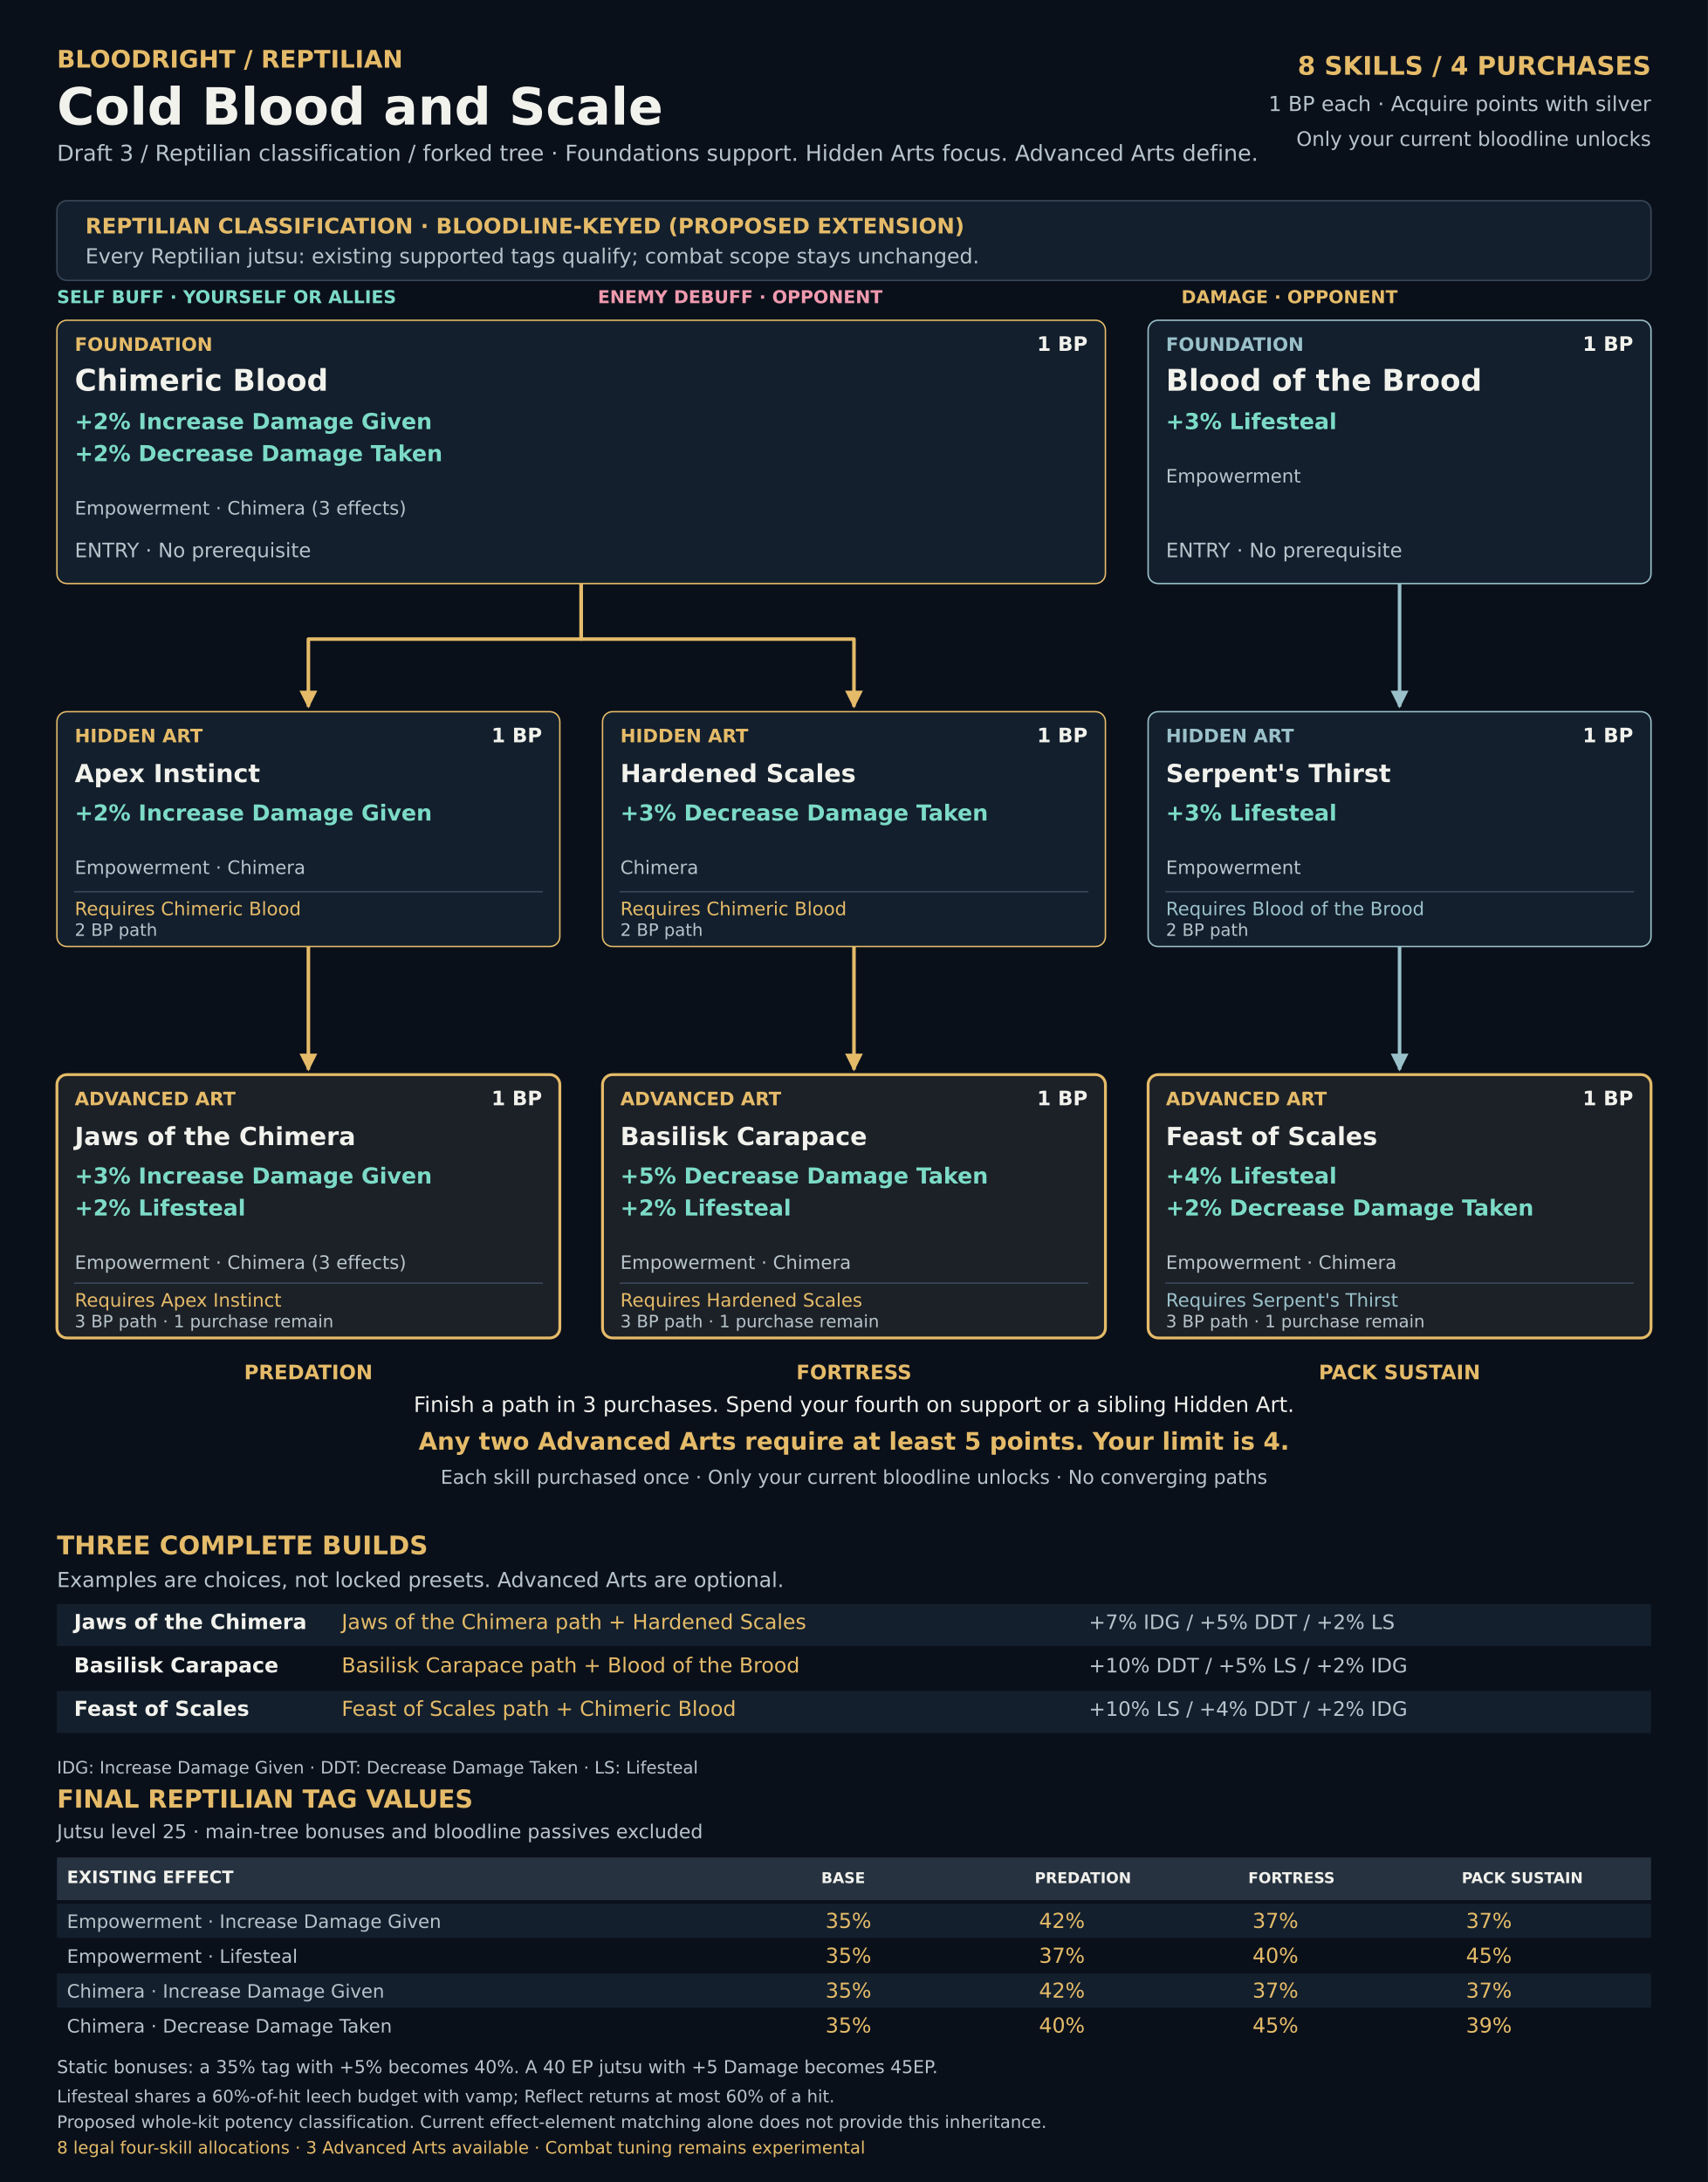
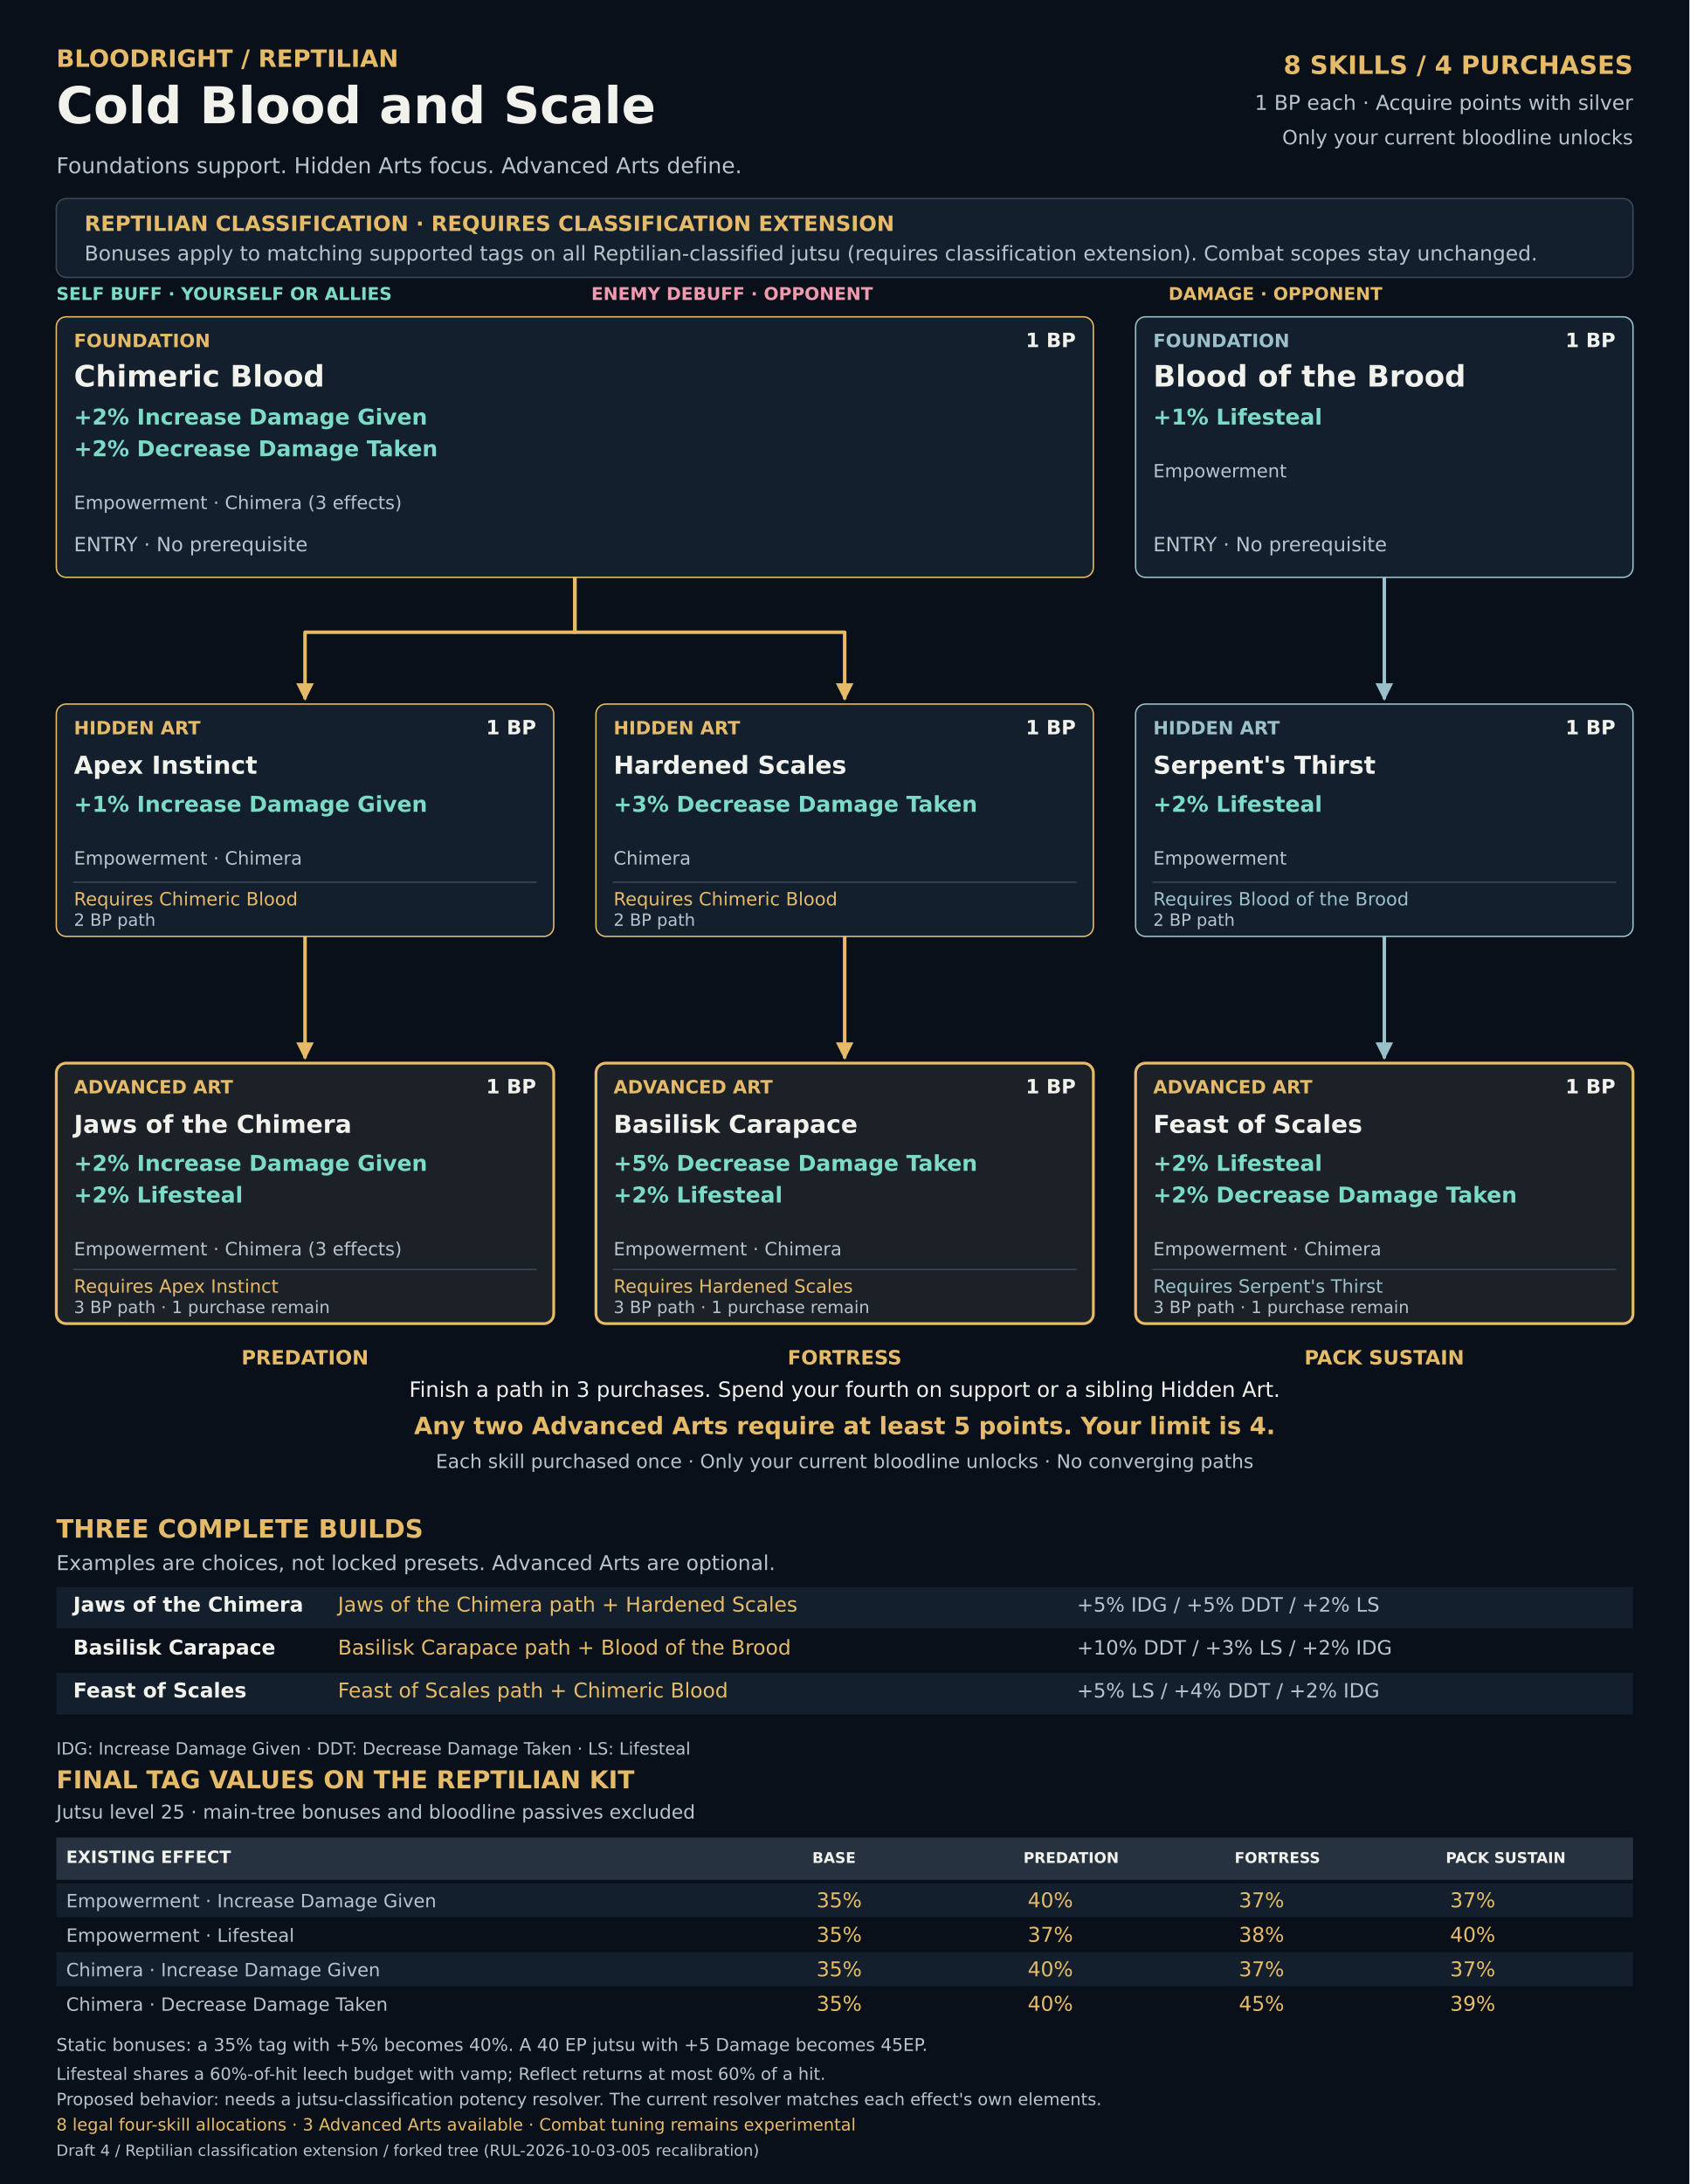
- <svg xmlns="http://www.w3.org/2000/svg" width="2400" height="3066" viewBox="0 0 2400 3066" role="img" aria-labelledby="title desc">
+ <svg xmlns="http://www.w3.org/2000/svg" width="2400" height="3102" viewBox="0 0 2400 3102" role="img" aria-labelledby="title desc">
  <defs>
    <marker id="arrow-0" viewBox="0 0 10 10" refX="9" refY="5" markerWidth="5" markerHeight="5" orient="auto">
      <path d="M0 0L10 5L0 10Z" fill="#e5bb69" />
    </marker>
    <marker id="arrow-1" viewBox="0 0 10 10" refX="9" refY="5" markerWidth="5" markerHeight="5" orient="auto">
      <path d="M0 0L10 5L0 10Z" fill="#9ac1ca" />
    </marker>
    <marker id="arrow-2" viewBox="0 0 10 10" refX="9" refY="5" markerWidth="5" markerHeight="5" orient="auto">
      <path d="M0 0L10 5L0 10Z" fill="#b8d98d" />
    </marker>
    <marker id="arrow-3" viewBox="0 0 10 10" refX="9" refY="5" markerWidth="5" markerHeight="5" orient="auto">
      <path d="M0 0L10 5L0 10Z" fill="#d9a6e0" />
    </marker>
  </defs>
  <g font-family="DejaVu Sans, sans-serif">
-     <rect x="0" y="0" width="2400" height="3066" rx="0" fill="#0a101a" />
+     <rect x="0" y="0" width="2400" height="3102" rx="0" fill="#0a101a" />
    <text x="80" y="95" font-size="34" font-weight="700" fill="#e5bb69" text-anchor="start">BLOODRIGHT / REPTILIAN</text>
    <text x="80" y="175" font-size="72" font-weight="700" fill="#f2f2ed" text-anchor="start">Cold Blood and Scale</text>
-     <text x="80" y="226" font-size="31" font-weight="400" fill="#b8c4cc" text-anchor="start">Draft 3 / Reptilian classification / forked tree · Foundations support. Hidden Arts focus. Advanced Arts define.</text>
+     <text x="80" y="246" font-size="31" font-weight="400" fill="#b8c4cc" text-anchor="start">Foundations support. Hidden Arts focus. Advanced Arts define.</text>
    <text x="2320" y="105" font-size="36" font-weight="700" fill="#e5bb69" text-anchor="end">8 SKILLS  /  4 PURCHASES</text>
    <text x="2320" y="156" font-size="29" font-weight="400" fill="#b8c4cc" text-anchor="end">1 BP each · Acquire points with silver</text>
    <text x="2320" y="205" font-size="28" font-weight="400" fill="#b8c4cc" text-anchor="end">Only your current bloodline unlocks</text>
    <rect x="80" y="282" width="2240" height="112" rx="14" fill="#131f2c" stroke="#394858" stroke-width="2" />
-     <text x="120" y="328" font-size="30" font-weight="700" fill="#e5bb69" text-anchor="start">REPTILIAN CLASSIFICATION · BLOODLINE-KEYED (PROPOSED EXTENSION)</text>
-     <text x="120" y="370" font-size="29" font-weight="400" fill="#b8c4cc" text-anchor="start">Every Reptilian jutsu: existing supported tags qualify; combat scope stays unchanged.</text>
+     <text x="120" y="328" font-size="30" font-weight="700" fill="#e5bb69" text-anchor="start">REPTILIAN CLASSIFICATION · REQUIRES CLASSIFICATION EXTENSION</text>
+     <text x="120" y="370" font-size="29" font-weight="400" fill="#b8c4cc" text-anchor="start">Bonuses apply to matching supported tags on all Reptilian-classified jutsu (requires classification extension). Combat scopes stay unchanged.</text>
    <text x="80" y="426" font-size="25" font-weight="700" fill="#7cdbc7" text-anchor="start">SELF BUFF · YOURSELF OR ALLIES</text>
    <text x="840" y="426" font-size="25" font-weight="700" fill="#f09aaf" text-anchor="start">ENEMY DEBUFF · OPPONENT</text>
    <text x="1660" y="426" font-size="25" font-weight="700" fill="#e5bb69" text-anchor="start">DAMAGE · OPPONENT</text>
    <path id="edge-02-03" data-from="02" data-to="03" d="M433.333 1330 V1503" fill="none" stroke="#e5bb69" stroke-width="5" stroke-linejoin="round" marker-end="url(#arrow-0)" />
    <path id="edge-04-05" data-from="04" data-to="05" d="M1200 1330 V1503" fill="none" stroke="#e5bb69" stroke-width="5" stroke-linejoin="round" marker-end="url(#arrow-0)" />
    <path id="edge-01-02" data-from="01" data-to="02" d="M816.667 820 V898 H433.333 V993" fill="none" stroke="#e5bb69" stroke-width="5" stroke-linejoin="round" marker-end="url(#arrow-0)" />
    <path id="edge-01-04" data-from="01" data-to="04" d="M816.667 820 V898 H1200 V993" fill="none" stroke="#e5bb69" stroke-width="5" stroke-linejoin="round" marker-end="url(#arrow-0)" />
    <path id="edge-07-08" data-from="07" data-to="08" d="M1966.67 1330 V1503" fill="none" stroke="#9ac1ca" stroke-width="5" stroke-linejoin="round" marker-end="url(#arrow-1)" />
    <path id="edge-06-07" data-from="06" data-to="07" d="M1966.67 820 V993" fill="none" stroke="#9ac1ca" stroke-width="5" stroke-linejoin="round" marker-end="url(#arrow-1)" />
    <g id="node-01" data-cost="1" data-prerequisites="" data-potency-classification="Reptilian">
      <rect x="80" y="450" width="1473.33" height="370" rx="14" fill="#131f2c" stroke="#e5bb69" stroke-width="2" />
      <text x="105.0" y="493" font-size="26" font-weight="700" fill="#e5bb69" text-anchor="start">FOUNDATION</text>
      <text x="1528.333" y="493" font-size="28" font-weight="700" fill="#f2f2ed" text-anchor="end">1 BP</text>
      <text x="105.0" y="549" font-size="42" font-weight="700" fill="#f2f2ed" text-anchor="start">Chimeric Blood</text>
      <text x="105.0" y="603" font-size="31" font-weight="700" fill="#7cdbc7" text-anchor="start">+2% Increase Damage Given</text>
      <text x="105.0" y="648" font-size="31" font-weight="700" fill="#7cdbc7" text-anchor="start">+2% Decrease Damage Taken</text>
      <text x="105.0" y="723" font-size="26" font-weight="400" fill="#b8c4cc" text-anchor="start">Empowerment · Chimera (3 effects)</text>
      <text x="105.0" y="783" font-size="28" font-weight="400" fill="#b8c4cc" text-anchor="start">ENTRY · No prerequisite</text>
    </g>
    <g id="node-06" data-cost="1" data-prerequisites="" data-potency-classification="Reptilian">
      <rect x="1613.33" y="450" width="706.667" height="370" rx="14" fill="#131f2c" stroke="#9ac1ca" stroke-width="2" />
      <text x="1638.333" y="493" font-size="26" font-weight="700" fill="#9ac1ca" text-anchor="start">FOUNDATION</text>
      <text x="2295.0" y="493" font-size="28" font-weight="700" fill="#f2f2ed" text-anchor="end">1 BP</text>
      <text x="1638.333" y="549" font-size="42" font-weight="700" fill="#f2f2ed" text-anchor="start">Blood of the Brood</text>
-       <text x="1638.333" y="603" font-size="31" font-weight="700" fill="#7cdbc7" text-anchor="start">+3% Lifesteal</text>
+       <text x="1638.333" y="603" font-size="31" font-weight="700" fill="#7cdbc7" text-anchor="start">+1% Lifesteal</text>
      <text x="1638.333" y="678" font-size="26" font-weight="400" fill="#b8c4cc" text-anchor="start">Empowerment</text>
      <text x="1638.333" y="783" font-size="28" font-weight="400" fill="#b8c4cc" text-anchor="start">ENTRY · No prerequisite</text>
    </g>
    <g id="node-02" data-cost="1" data-prerequisites="01" data-potency-classification="Reptilian">
      <rect x="80" y="1000" width="706.667" height="330" rx="14" fill="#131f2c" stroke="#e5bb69" stroke-width="2" />
      <text x="105.0" y="1043" font-size="26" font-weight="700" fill="#e5bb69" text-anchor="start">HIDDEN ART</text>
      <text x="761.667" y="1043" font-size="28" font-weight="700" fill="#f2f2ed" text-anchor="end">1 BP</text>
      <text x="105.0" y="1099" font-size="35" font-weight="700" fill="#f2f2ed" text-anchor="start">Apex Instinct</text>
-       <text x="105.0" y="1153" font-size="31" font-weight="700" fill="#7cdbc7" text-anchor="start">+2% Increase Damage Given</text>
+       <text x="105.0" y="1153" font-size="31" font-weight="700" fill="#7cdbc7" text-anchor="start">+1% Increase Damage Given</text>
      <text x="105.0" y="1228" font-size="26" font-weight="400" fill="#b8c4cc" text-anchor="start">Empowerment · Chimera</text>
      <path d="M104 1253 L762.667 1253" fill="none" stroke="#394858" stroke-width="2" />
      <text x="105.0" y="1286" font-size="26" font-weight="400" fill="#e5bb69" text-anchor="start">Requires Chimeric Blood</text>
      <text x="105.0" y="1315" font-size="24" font-weight="400" fill="#b8c4cc" text-anchor="start">2 BP path</text>
    </g>
    <g id="node-04" data-cost="1" data-prerequisites="01" data-potency-classification="Reptilian">
      <rect x="846.667" y="1000" width="706.667" height="330" rx="14" fill="#131f2c" stroke="#e5bb69" stroke-width="2" />
      <text x="871.667" y="1043" font-size="26" font-weight="700" fill="#e5bb69" text-anchor="start">HIDDEN ART</text>
      <text x="1528.333" y="1043" font-size="28" font-weight="700" fill="#f2f2ed" text-anchor="end">1 BP</text>
      <text x="871.667" y="1099" font-size="35" font-weight="700" fill="#f2f2ed" text-anchor="start">Hardened Scales</text>
      <text x="871.667" y="1153" font-size="31" font-weight="700" fill="#7cdbc7" text-anchor="start">+3% Decrease Damage Taken</text>
      <text x="871.667" y="1228" font-size="26" font-weight="400" fill="#b8c4cc" text-anchor="start">Chimera</text>
      <path d="M870.667 1253 L1529.33 1253" fill="none" stroke="#394858" stroke-width="2" />
      <text x="871.667" y="1286" font-size="26" font-weight="400" fill="#e5bb69" text-anchor="start">Requires Chimeric Blood</text>
      <text x="871.667" y="1315" font-size="24" font-weight="400" fill="#b8c4cc" text-anchor="start">2 BP path</text>
    </g>
    <g id="node-07" data-cost="1" data-prerequisites="06" data-potency-classification="Reptilian">
      <rect x="1613.33" y="1000" width="706.667" height="330" rx="14" fill="#131f2c" stroke="#9ac1ca" stroke-width="2" />
      <text x="1638.333" y="1043" font-size="26" font-weight="700" fill="#9ac1ca" text-anchor="start">HIDDEN ART</text>
      <text x="2295.0" y="1043" font-size="28" font-weight="700" fill="#f2f2ed" text-anchor="end">1 BP</text>
      <text x="1638.333" y="1099" font-size="35" font-weight="700" fill="#f2f2ed" text-anchor="start">Serpent's Thirst</text>
-       <text x="1638.333" y="1153" font-size="31" font-weight="700" fill="#7cdbc7" text-anchor="start">+3% Lifesteal</text>
+       <text x="1638.333" y="1153" font-size="31" font-weight="700" fill="#7cdbc7" text-anchor="start">+2% Lifesteal</text>
      <text x="1638.333" y="1228" font-size="26" font-weight="400" fill="#b8c4cc" text-anchor="start">Empowerment</text>
      <path d="M1637.33 1253 L2296 1253" fill="none" stroke="#394858" stroke-width="2" />
      <text x="1638.333" y="1286" font-size="26" font-weight="400" fill="#9ac1ca" text-anchor="start">Requires Blood of the Brood</text>
      <text x="1638.333" y="1315" font-size="24" font-weight="400" fill="#b8c4cc" text-anchor="start">2 BP path</text>
    </g>
    <g id="node-03" data-cost="1" data-prerequisites="02" data-potency-classification="Reptilian">
      <rect x="80" y="1510" width="706.667" height="370" rx="14" fill="#1c2027" stroke="#e5bb69" stroke-width="4" />
      <text x="105.0" y="1553" font-size="26" font-weight="700" fill="#e5bb69" text-anchor="start">ADVANCED ART</text>
      <text x="761.667" y="1553" font-size="28" font-weight="700" fill="#f2f2ed" text-anchor="end">1 BP</text>
      <text x="105.0" y="1609" font-size="35" font-weight="700" fill="#f2f2ed" text-anchor="start">Jaws of the Chimera</text>
-       <text x="105.0" y="1663" font-size="31" font-weight="700" fill="#7cdbc7" text-anchor="start">+3% Increase Damage Given</text>
+       <text x="105.0" y="1663" font-size="31" font-weight="700" fill="#7cdbc7" text-anchor="start">+2% Increase Damage Given</text>
      <text x="105.0" y="1708" font-size="31" font-weight="700" fill="#7cdbc7" text-anchor="start">+2% Lifesteal</text>
      <text x="105.0" y="1783" font-size="26" font-weight="400" fill="#b8c4cc" text-anchor="start">Empowerment · Chimera (3 effects)</text>
      <path d="M104 1803 L762.667 1803" fill="none" stroke="#394858" stroke-width="2" />
      <text x="105.0" y="1836" font-size="26" font-weight="400" fill="#e5bb69" text-anchor="start">Requires Apex Instinct</text>
      <text x="105.0" y="1865" font-size="24" font-weight="400" fill="#b8c4cc" text-anchor="start">3 BP path · 1 purchase remain</text>
    </g>
    <g id="node-05" data-cost="1" data-prerequisites="04" data-potency-classification="Reptilian">
      <rect x="846.667" y="1510" width="706.667" height="370" rx="14" fill="#1c2027" stroke="#e5bb69" stroke-width="4" />
      <text x="871.667" y="1553" font-size="26" font-weight="700" fill="#e5bb69" text-anchor="start">ADVANCED ART</text>
      <text x="1528.333" y="1553" font-size="28" font-weight="700" fill="#f2f2ed" text-anchor="end">1 BP</text>
      <text x="871.667" y="1609" font-size="35" font-weight="700" fill="#f2f2ed" text-anchor="start">Basilisk Carapace</text>
      <text x="871.667" y="1663" font-size="31" font-weight="700" fill="#7cdbc7" text-anchor="start">+5% Decrease Damage Taken</text>
      <text x="871.667" y="1708" font-size="31" font-weight="700" fill="#7cdbc7" text-anchor="start">+2% Lifesteal</text>
      <text x="871.667" y="1783" font-size="26" font-weight="400" fill="#b8c4cc" text-anchor="start">Empowerment · Chimera</text>
      <path d="M870.667 1803 L1529.33 1803" fill="none" stroke="#394858" stroke-width="2" />
      <text x="871.667" y="1836" font-size="26" font-weight="400" fill="#e5bb69" text-anchor="start">Requires Hardened Scales</text>
      <text x="871.667" y="1865" font-size="24" font-weight="400" fill="#b8c4cc" text-anchor="start">3 BP path · 1 purchase remain</text>
    </g>
    <g id="node-08" data-cost="1" data-prerequisites="07" data-potency-classification="Reptilian">
      <rect x="1613.33" y="1510" width="706.667" height="370" rx="14" fill="#1c2027" stroke="#e5bb69" stroke-width="4" />
      <text x="1638.333" y="1553" font-size="26" font-weight="700" fill="#e5bb69" text-anchor="start">ADVANCED ART</text>
      <text x="2295.0" y="1553" font-size="28" font-weight="700" fill="#f2f2ed" text-anchor="end">1 BP</text>
      <text x="1638.333" y="1609" font-size="35" font-weight="700" fill="#f2f2ed" text-anchor="start">Feast of Scales</text>
-       <text x="1638.333" y="1663" font-size="31" font-weight="700" fill="#7cdbc7" text-anchor="start">+4% Lifesteal</text>
+       <text x="1638.333" y="1663" font-size="31" font-weight="700" fill="#7cdbc7" text-anchor="start">+2% Lifesteal</text>
      <text x="1638.333" y="1708" font-size="31" font-weight="700" fill="#7cdbc7" text-anchor="start">+2% Decrease Damage Taken</text>
      <text x="1638.333" y="1783" font-size="26" font-weight="400" fill="#b8c4cc" text-anchor="start">Empowerment · Chimera</text>
      <path d="M1637.33 1803 L2296 1803" fill="none" stroke="#394858" stroke-width="2" />
      <text x="1638.333" y="1836" font-size="26" font-weight="400" fill="#9ac1ca" text-anchor="start">Requires Serpent's Thirst</text>
      <text x="1638.333" y="1865" font-size="24" font-weight="400" fill="#b8c4cc" text-anchor="start">3 BP path · 1 purchase remain</text>
    </g>
    <text x="433.333" y="1938" font-size="28" font-weight="700" fill="#e5bb69" text-anchor="middle">PREDATION</text>
    <text x="1200.0" y="1938" font-size="28" font-weight="700" fill="#e5bb69" text-anchor="middle">FORTRESS</text>
    <text x="1966.667" y="1938" font-size="28" font-weight="700" fill="#e5bb69" text-anchor="middle">PACK SUSTAIN</text>
    <text x="1200.0" y="1984" font-size="30" font-weight="400" fill="#f2f2ed" text-anchor="middle">Finish a path in 3 purchases. Spend your fourth on support or a sibling Hidden Art.</text>
    <text x="1200.0" y="2037" font-size="34" font-weight="700" fill="#e5bb69" text-anchor="middle">Any two Advanced Arts require at least 5 points. Your limit is 4.</text>
    <text x="1200.0" y="2085" font-size="27" font-weight="400" fill="#b8c4cc" text-anchor="middle">Each skill purchased once · Only your current bloodline unlocks · No converging paths</text>
    <text x="80" y="2184" font-size="36" font-weight="700" fill="#e5bb69" text-anchor="start">THREE COMPLETE BUILDS</text>
    <text x="80" y="2230" font-size="29" font-weight="400" fill="#b8c4cc" text-anchor="start">Examples are choices, not locked presets. Advanced Arts are optional.</text>
    <rect x="80" y="2254" width="2240" height="59" rx="0" fill="#131f2c" />
    <text x="104" y="2289" font-size="29" font-weight="700" fill="#f2f2ed" text-anchor="start">Jaws of the Chimera</text>
    <text x="480" y="2289" font-size="29" font-weight="400" fill="#e5bb69" text-anchor="start">Jaws of the Chimera path + Hardened Scales</text>
-     <text x="1530" y="2289" font-size="28" font-weight="400" fill="#b8c4cc" text-anchor="start">+7% IDG / +5% DDT / +2% LS</text>
+     <text x="1530" y="2289" font-size="28" font-weight="400" fill="#b8c4cc" text-anchor="start">+5% IDG / +5% DDT / +2% LS</text>
    <rect x="80" y="2315" width="2240" height="59" rx="0" fill="#0a101a" />
    <text x="104" y="2350" font-size="29" font-weight="700" fill="#f2f2ed" text-anchor="start">Basilisk Carapace</text>
    <text x="480" y="2350" font-size="29" font-weight="400" fill="#e5bb69" text-anchor="start">Basilisk Carapace path + Blood of the Brood</text>
-     <text x="1530" y="2350" font-size="28" font-weight="400" fill="#b8c4cc" text-anchor="start">+10% DDT / +5% LS / +2% IDG</text>
+     <text x="1530" y="2350" font-size="28" font-weight="400" fill="#b8c4cc" text-anchor="start">+10% DDT / +3% LS / +2% IDG</text>
    <rect x="80" y="2376" width="2240" height="59" rx="0" fill="#131f2c" />
    <text x="104" y="2411" font-size="29" font-weight="700" fill="#f2f2ed" text-anchor="start">Feast of Scales</text>
    <text x="480" y="2411" font-size="29" font-weight="400" fill="#e5bb69" text-anchor="start">Feast of Scales path + Chimeric Blood</text>
-     <text x="1530" y="2411" font-size="28" font-weight="400" fill="#b8c4cc" text-anchor="start">+10% LS / +4% DDT / +2% IDG</text>
+     <text x="1530" y="2411" font-size="28" font-weight="400" fill="#b8c4cc" text-anchor="start">+5% LS / +4% DDT / +2% IDG</text>
    <text x="80" y="2492" font-size="24" font-weight="400" fill="#b8c4cc" text-anchor="start">IDG: Increase Damage Given · DDT: Decrease Damage Taken · LS: Lifesteal</text>
-     <text x="80" y="2540" font-size="35" font-weight="700" fill="#e5bb69" text-anchor="start">FINAL REPTILIAN TAG VALUES</text>
+     <text x="80" y="2540" font-size="35" font-weight="700" fill="#e5bb69" text-anchor="start">FINAL TAG VALUES ON THE REPTILIAN KIT</text>
    <text x="80" y="2583" font-size="27" font-weight="400" fill="#b8c4cc" text-anchor="start">Jutsu level 25 · main-tree bonuses and bloodline passives excluded</text>
    <rect x="80" y="2610" width="2240" height="60" rx="0" fill="#263240" />
    <text x="94" y="2646" font-size="24" font-weight="700" fill="#f2f2ed" text-anchor="start">EXISTING EFFECT</text>
    <text x="1154.0" y="2646" font-size="21" font-weight="700" fill="#f2f2ed" text-anchor="start">BASE</text>
    <text x="1454.0" y="2646" font-size="21" font-weight="700" fill="#f2f2ed" text-anchor="start">PREDATION</text>
    <text x="1754.0" y="2646" font-size="21" font-weight="700" fill="#f2f2ed" text-anchor="start">FORTRESS</text>
    <text x="2054.0" y="2646" font-size="21" font-weight="700" fill="#f2f2ed" text-anchor="start">PACK SUSTAIN</text>
    <rect x="80" y="2675" width="2240" height="48" rx="0" fill="#131f2c" />
    <text x="94" y="2709" font-size="26" font-weight="400" fill="#b8c4cc" text-anchor="start">Empowerment · Increase Damage Given</text>
    <text x="1160.0" y="2709" font-size="29" font-weight="400" fill="#e5bb69" text-anchor="start">35%</text>
-     <text x="1460.0" y="2709" font-size="29" font-weight="400" fill="#e5bb69" text-anchor="start">42%</text>
+     <text x="1460.0" y="2709" font-size="29" font-weight="400" fill="#e5bb69" text-anchor="start">40%</text>
    <text x="1760.0" y="2709" font-size="29" font-weight="400" fill="#e5bb69" text-anchor="start">37%</text>
    <text x="2060.0" y="2709" font-size="29" font-weight="400" fill="#e5bb69" text-anchor="start">37%</text>
    <text x="94" y="2758" font-size="26" font-weight="400" fill="#b8c4cc" text-anchor="start">Empowerment · Lifesteal</text>
    <text x="1160.0" y="2758" font-size="29" font-weight="400" fill="#e5bb69" text-anchor="start">35%</text>
    <text x="1460.0" y="2758" font-size="29" font-weight="400" fill="#e5bb69" text-anchor="start">37%</text>
-     <text x="1760.0" y="2758" font-size="29" font-weight="400" fill="#e5bb69" text-anchor="start">40%</text>
-     <text x="2060.0" y="2758" font-size="29" font-weight="400" fill="#e5bb69" text-anchor="start">45%</text>
+     <text x="1760.0" y="2758" font-size="29" font-weight="400" fill="#e5bb69" text-anchor="start">38%</text>
+     <text x="2060.0" y="2758" font-size="29" font-weight="400" fill="#e5bb69" text-anchor="start">40%</text>
    <rect x="80" y="2773" width="2240" height="48" rx="0" fill="#131f2c" />
    <text x="94" y="2807" font-size="26" font-weight="400" fill="#b8c4cc" text-anchor="start">Chimera · Increase Damage Given</text>
    <text x="1160.0" y="2807" font-size="29" font-weight="400" fill="#e5bb69" text-anchor="start">35%</text>
-     <text x="1460.0" y="2807" font-size="29" font-weight="400" fill="#e5bb69" text-anchor="start">42%</text>
+     <text x="1460.0" y="2807" font-size="29" font-weight="400" fill="#e5bb69" text-anchor="start">40%</text>
    <text x="1760.0" y="2807" font-size="29" font-weight="400" fill="#e5bb69" text-anchor="start">37%</text>
    <text x="2060.0" y="2807" font-size="29" font-weight="400" fill="#e5bb69" text-anchor="start">37%</text>
    <text x="94" y="2856" font-size="26" font-weight="400" fill="#b8c4cc" text-anchor="start">Chimera · Decrease Damage Taken</text>
    <text x="1160.0" y="2856" font-size="29" font-weight="400" fill="#e5bb69" text-anchor="start">35%</text>
    <text x="1460.0" y="2856" font-size="29" font-weight="400" fill="#e5bb69" text-anchor="start">40%</text>
    <text x="1760.0" y="2856" font-size="29" font-weight="400" fill="#e5bb69" text-anchor="start">45%</text>
    <text x="2060.0" y="2856" font-size="29" font-weight="400" fill="#e5bb69" text-anchor="start">39%</text>
    <text x="80" y="2913" font-size="25" font-weight="400" fill="#b8c4cc" text-anchor="start">Static bonuses: a 35% tag with +5% becomes 40%. A 40 EP jutsu with +5 Damage becomes 45EP.</text>
    <text x="80" y="2954" font-size="24" font-weight="400" fill="#b8c4cc" text-anchor="start">Lifesteal shares a 60%-of-hit leech budget with vamp; Reflect returns at most 60% of a hit.</text>
-     <text x="80" y="2990" font-size="24" font-weight="400" fill="#b8c4cc" text-anchor="start">Proposed whole-kit potency classification. Current effect-element matching alone does not provide this inheritance.</text>
+     <text x="80" y="2990" font-size="24" font-weight="400" fill="#b8c4cc" text-anchor="start">Proposed behavior: needs a jutsu-classification potency resolver. The current resolver matches each effect's own elements.</text>
    <text x="80" y="3026" font-size="24" font-weight="400" fill="#e5bb69" text-anchor="start">8 legal four-skill allocations · 3 Advanced Arts available · Combat tuning remains experimental</text>
+     <text x="80" y="3062" font-size="22" font-weight="400" fill="#b8c4cc" text-anchor="start">Draft 4 / Reptilian classification extension / forked tree (RUL-2026-10-03-005 recalibration)</text>
  </g>
</svg>
